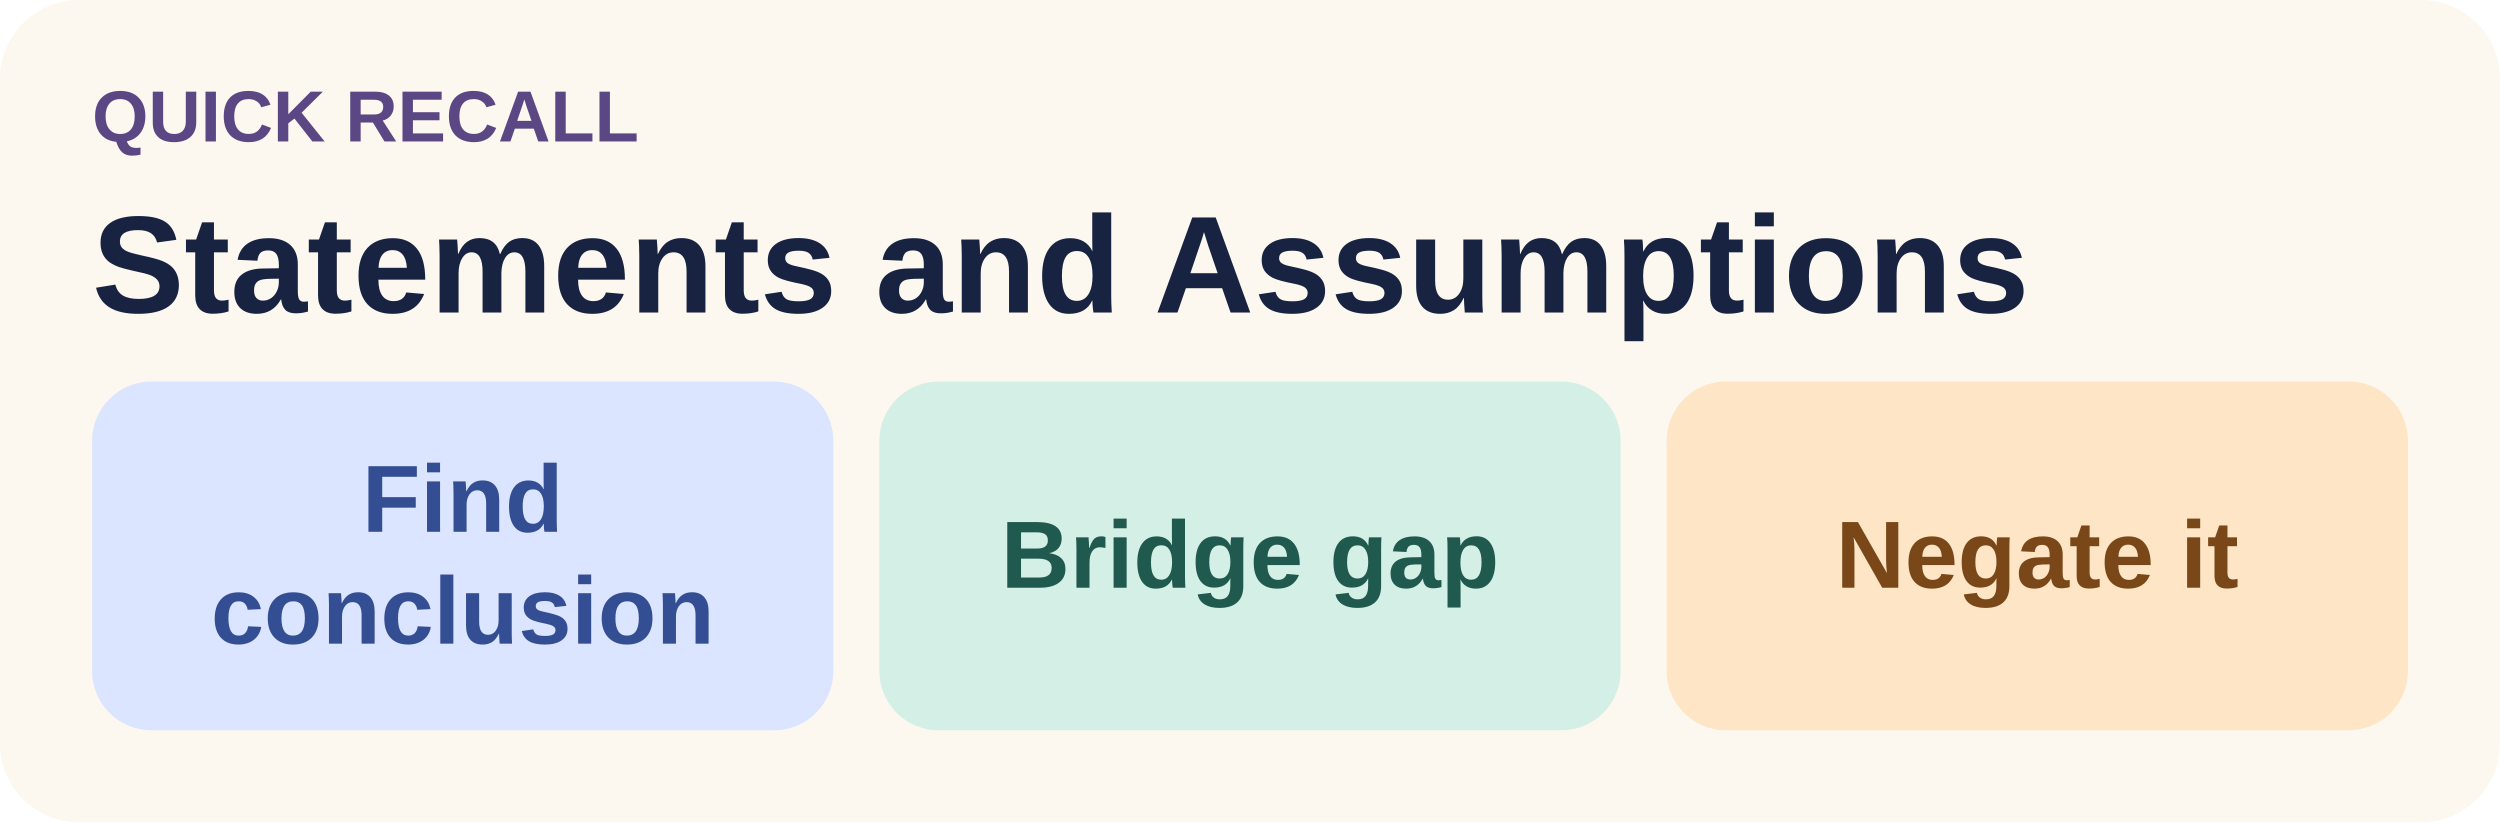
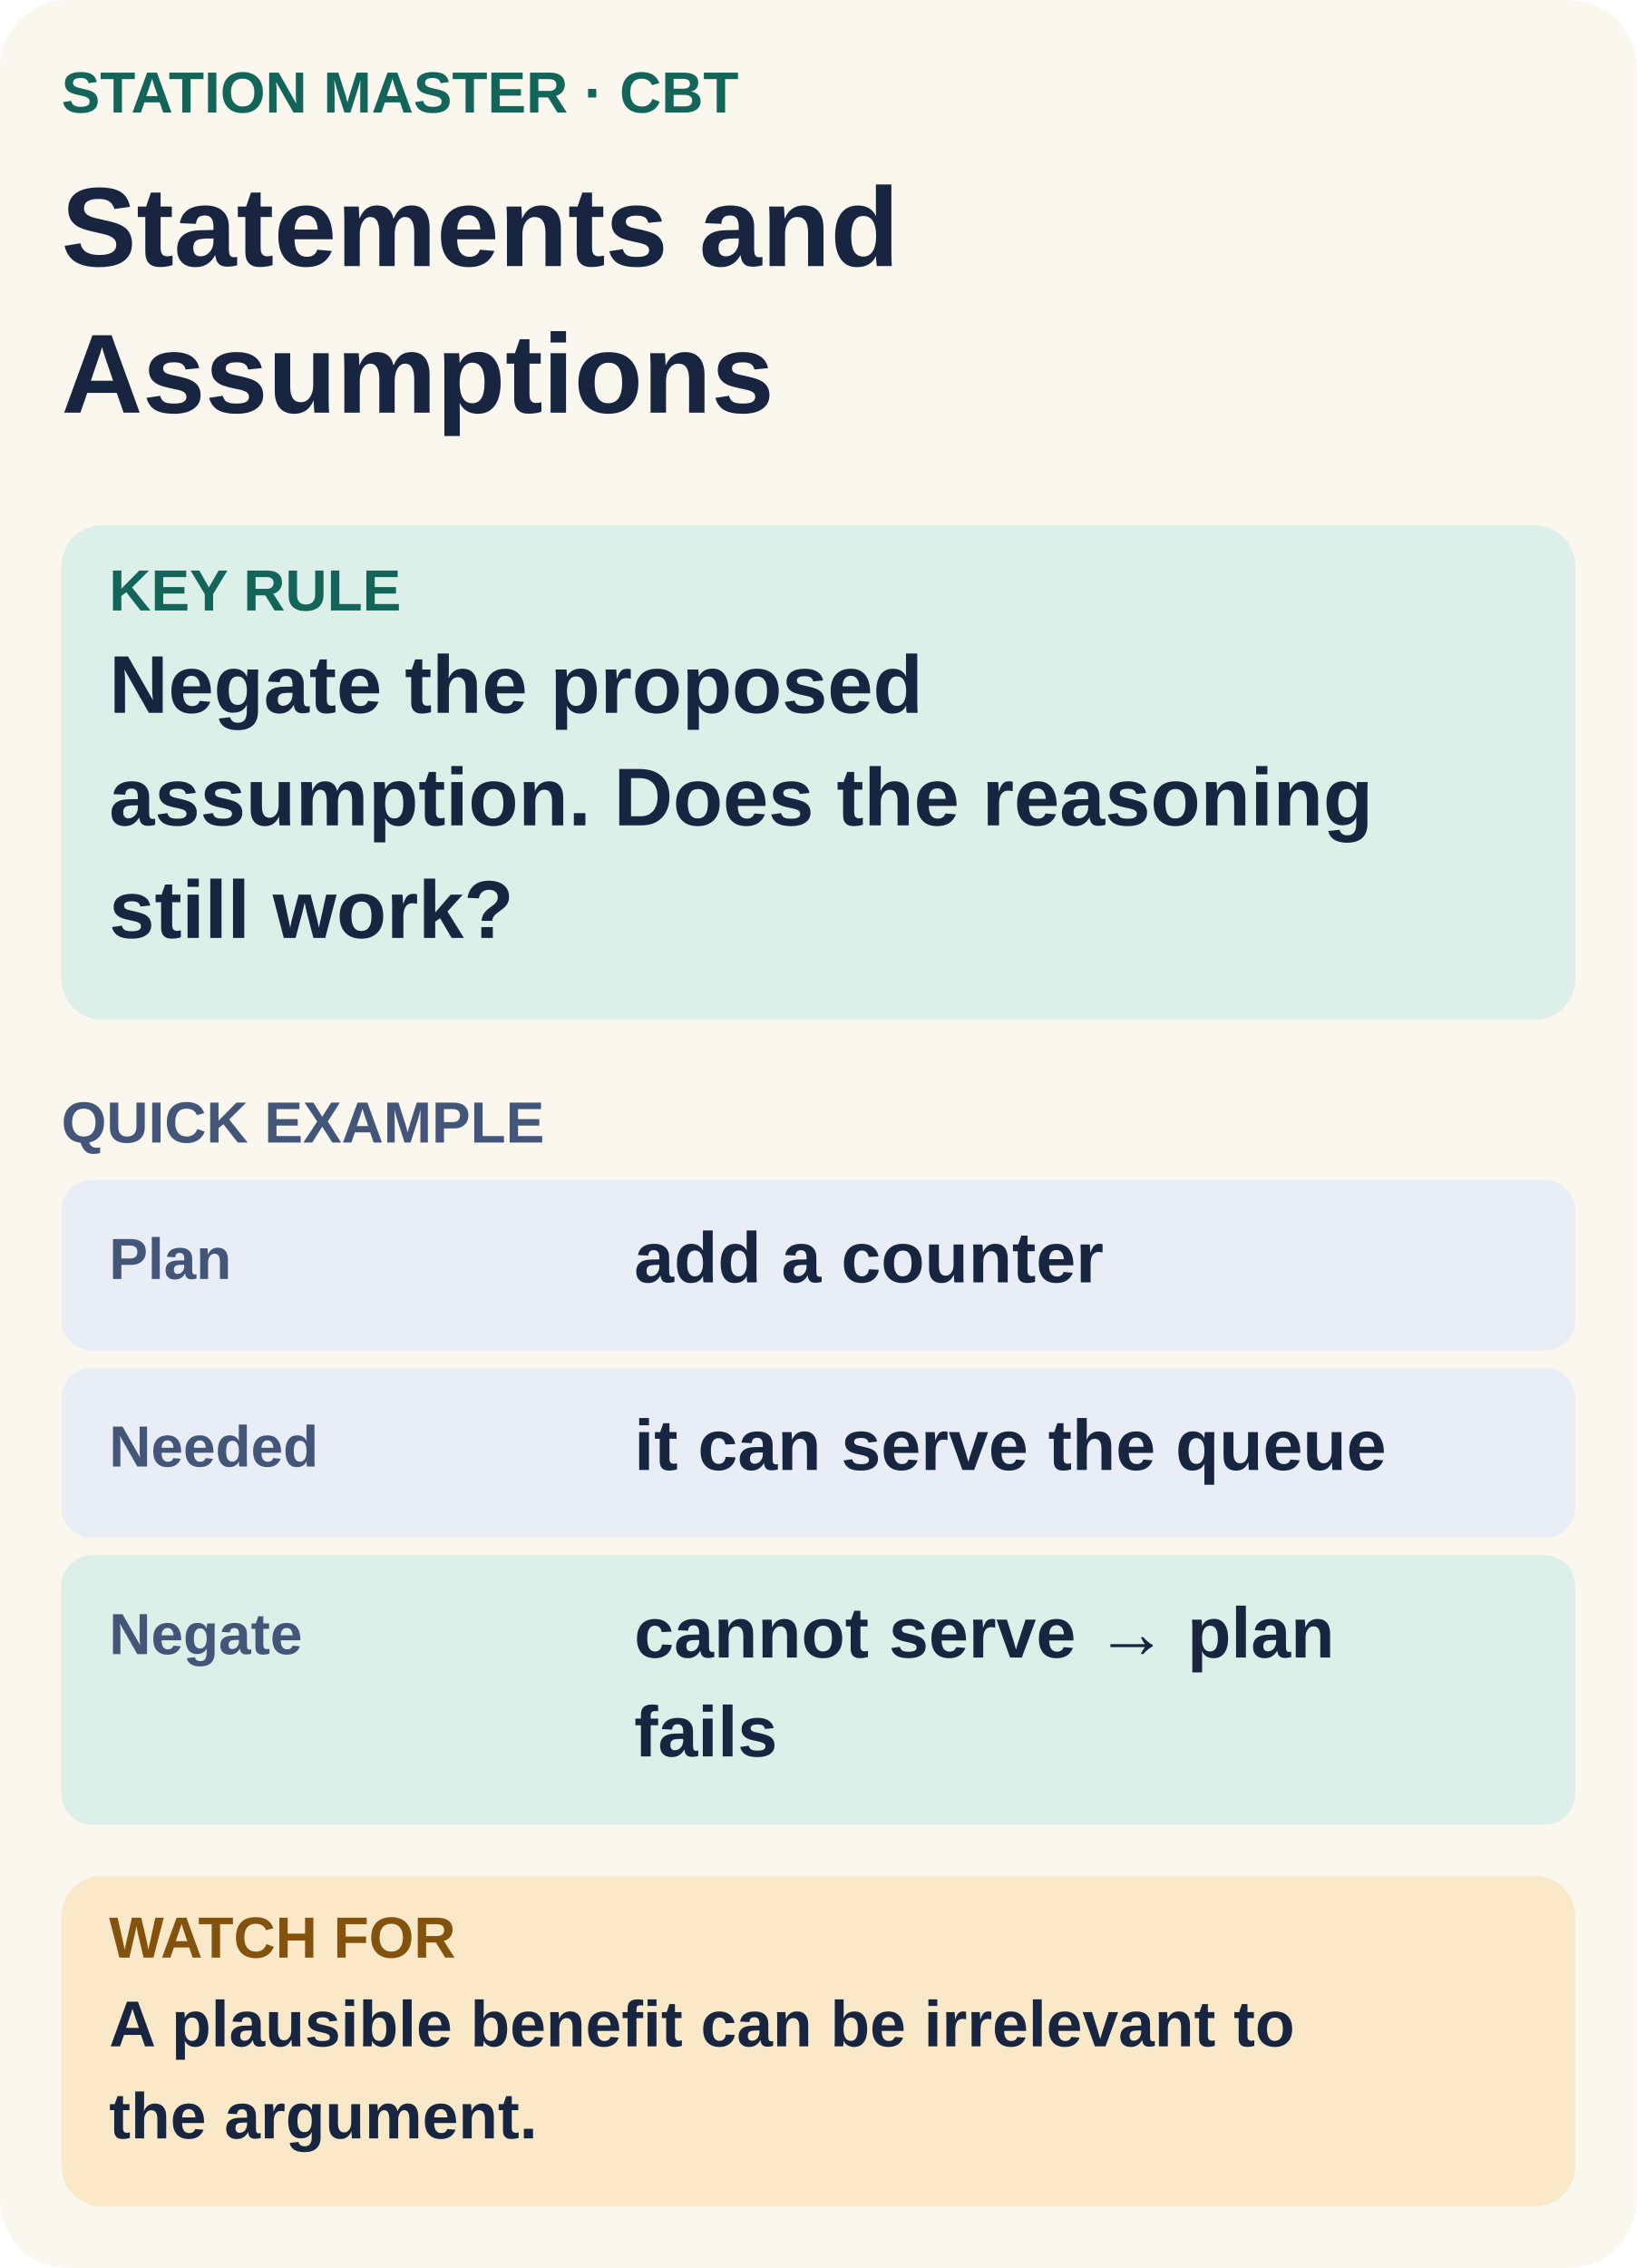
- <svg xmlns="http://www.w3.org/2000/svg" width="760" height="250" viewBox="0 0 760 250" role="img" aria-labelledby="title description">
-   <rect width="100%" height="100%" rx="24" fill="#fcf8ef" />
+ <svg xmlns="http://www.w3.org/2000/svg" width="480" height="665" viewBox="0 0 480 665" role="img" aria-labelledby="title description">
+   <rect x="0" y="0" width="480" height="665" rx="20" fill="#faf7ee" />
  <g font-family="Segoe UI, Arial, sans-serif" font-weight="700">
-     <text x="28" y="43" font-size="22" fill="#5a4784">QUICK RECALL</text>
-     <text x="28" y="95" font-size="42" fill="#182342">Statements and Assumptions</text>
-     <rect x="28" y="116" width="225.333" height="106" rx="18" fill="#dce5ff" />
-     <text x="140.667" y="161.667" font-size="29" fill="#344e93" text-anchor="middle">Find</text>
-     <text x="140.667" y="195.667" font-size="29" fill="#344e93" text-anchor="middle">conclusion</text>
-     <rect x="267.333" y="116" width="225.333" height="106" rx="18" fill="#d4efe6" />
-     <text x="380" y="178.667" font-size="29" fill="#20594e" text-anchor="middle">Bridge gap</text>
-     <rect x="506.667" y="116" width="225.333" height="106" rx="18" fill="#fde5c5" />
-     <text x="619.333" y="178.667" font-size="29" fill="#794718" text-anchor="middle">Negate it</text>
+     <text x="18" y="33" font-size="17" fill="#126558">STATION MASTER  ·  CBT</text>
+     <text x="18" y="78" font-size="33" fill="#172540">Statements and</text>
+     <text x="18" y="121" font-size="33" fill="#172540">Assumptions</text>
+     <rect x="18" y="154" width="444" height="145" rx="12" fill="#dcefe8" />
+     <text x="32" y="179" font-size="17" fill="#126558">KEY RULE</text>
+     <text x="32" y="209" font-size="24" fill="#172540">Negate the proposed</text>
+     <text x="32" y="242" font-size="24" fill="#172540">assumption. Does the reasoning</text>
+     <text x="32" y="275" font-size="24" fill="#172540">still work?</text>
+     <text x="18" y="335" font-size="17" fill="#435579">QUICK EXAMPLE</text>
+     <rect x="18" y="346" width="444" height="50" rx="9" fill="#e9edf6" />
+     <text x="32" y="375" font-size="17" fill="#435579">Plan</text>
+     <text x="186" y="376" font-size="21" fill="#172540">add a counter</text>
+     <rect x="18" y="401" width="444" height="50" rx="9" fill="#e9edf6" />
+     <text x="32" y="430" font-size="17" fill="#435579">Needed</text>
+     <text x="186" y="431" font-size="21" fill="#172540">it can serve the queue</text>
+     <rect x="18" y="456" width="444" height="79" rx="9" fill="#dcefe8" />
+     <text x="32" y="485" font-size="17" fill="#435579">Negate</text>
+     <text x="186" y="486" font-size="21" fill="#172540">cannot serve → plan</text>
+     <text x="186" y="515" font-size="21" fill="#172540">fails</text>
+     <rect x="18" y="550" width="444" height="97" rx="12" fill="#f9e9c9" />
+     <text x="32" y="574" font-size="17" fill="#83530e">WATCH FOR</text>
+     <text x="32" y="600" font-size="19" fill="#172540">A plausible benefit can be irrelevant to</text>
+     <text x="32" y="627" font-size="19" fill="#172540">the argument.</text>
  </g>
</svg>
